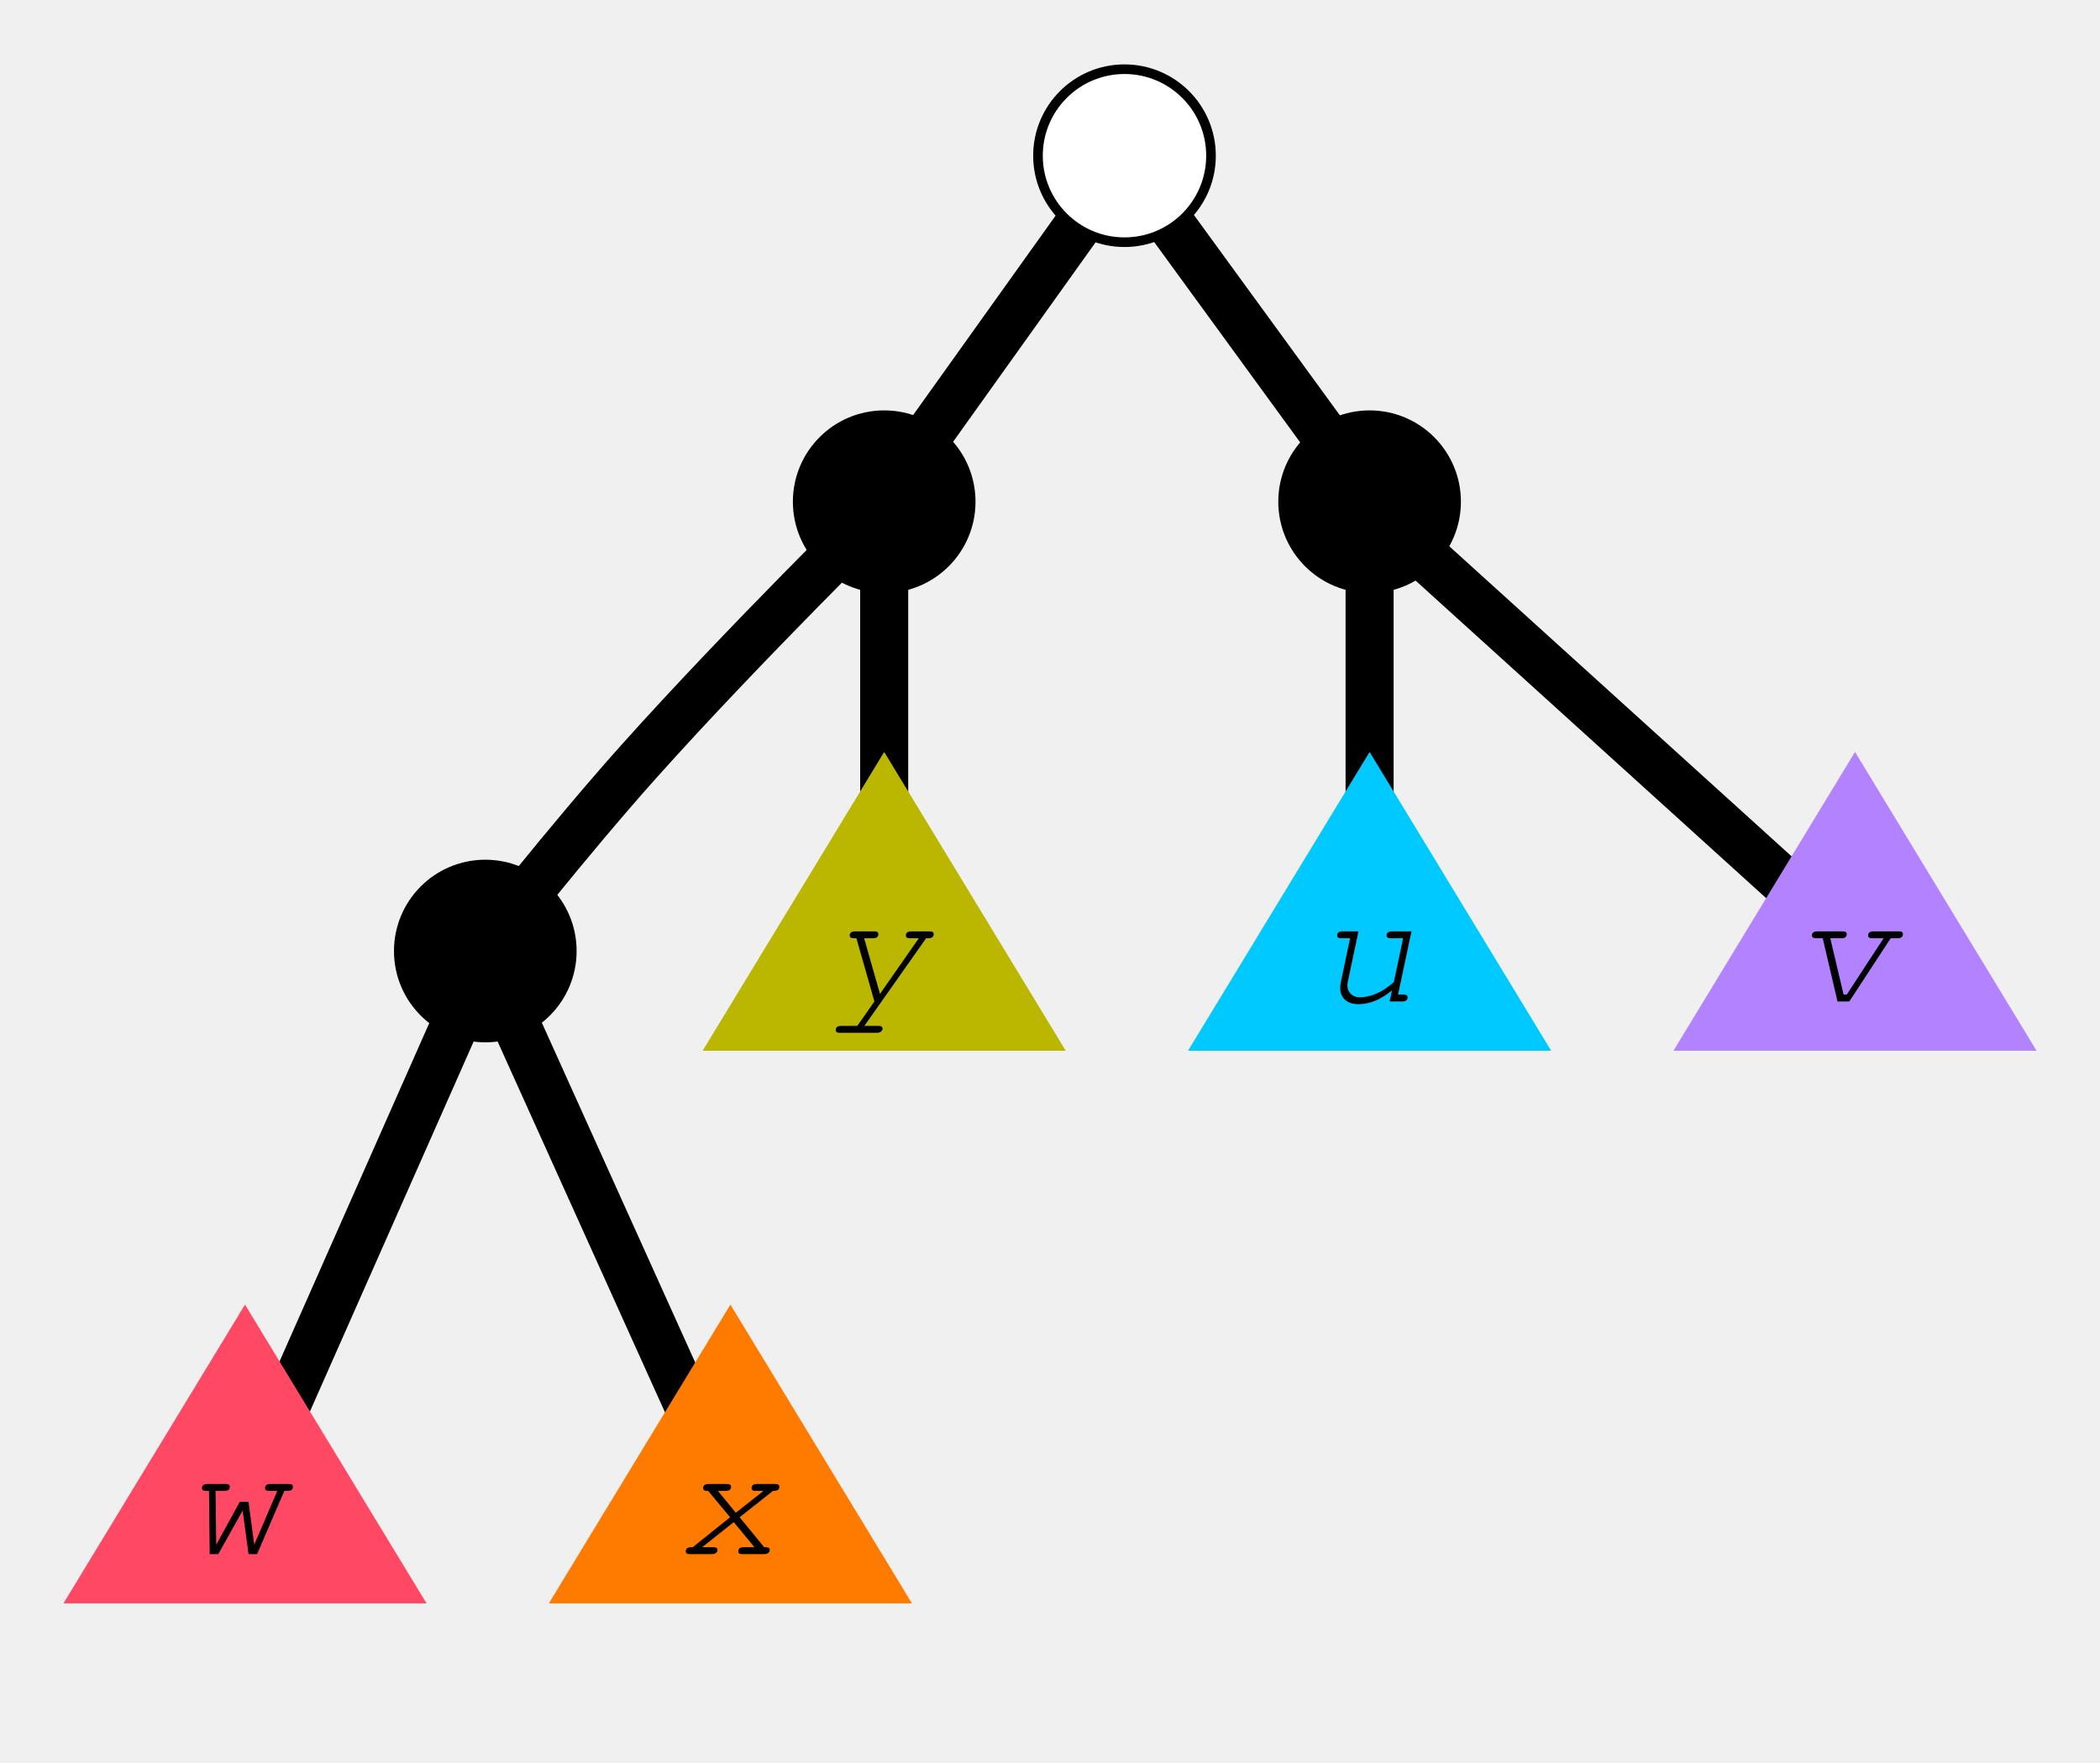
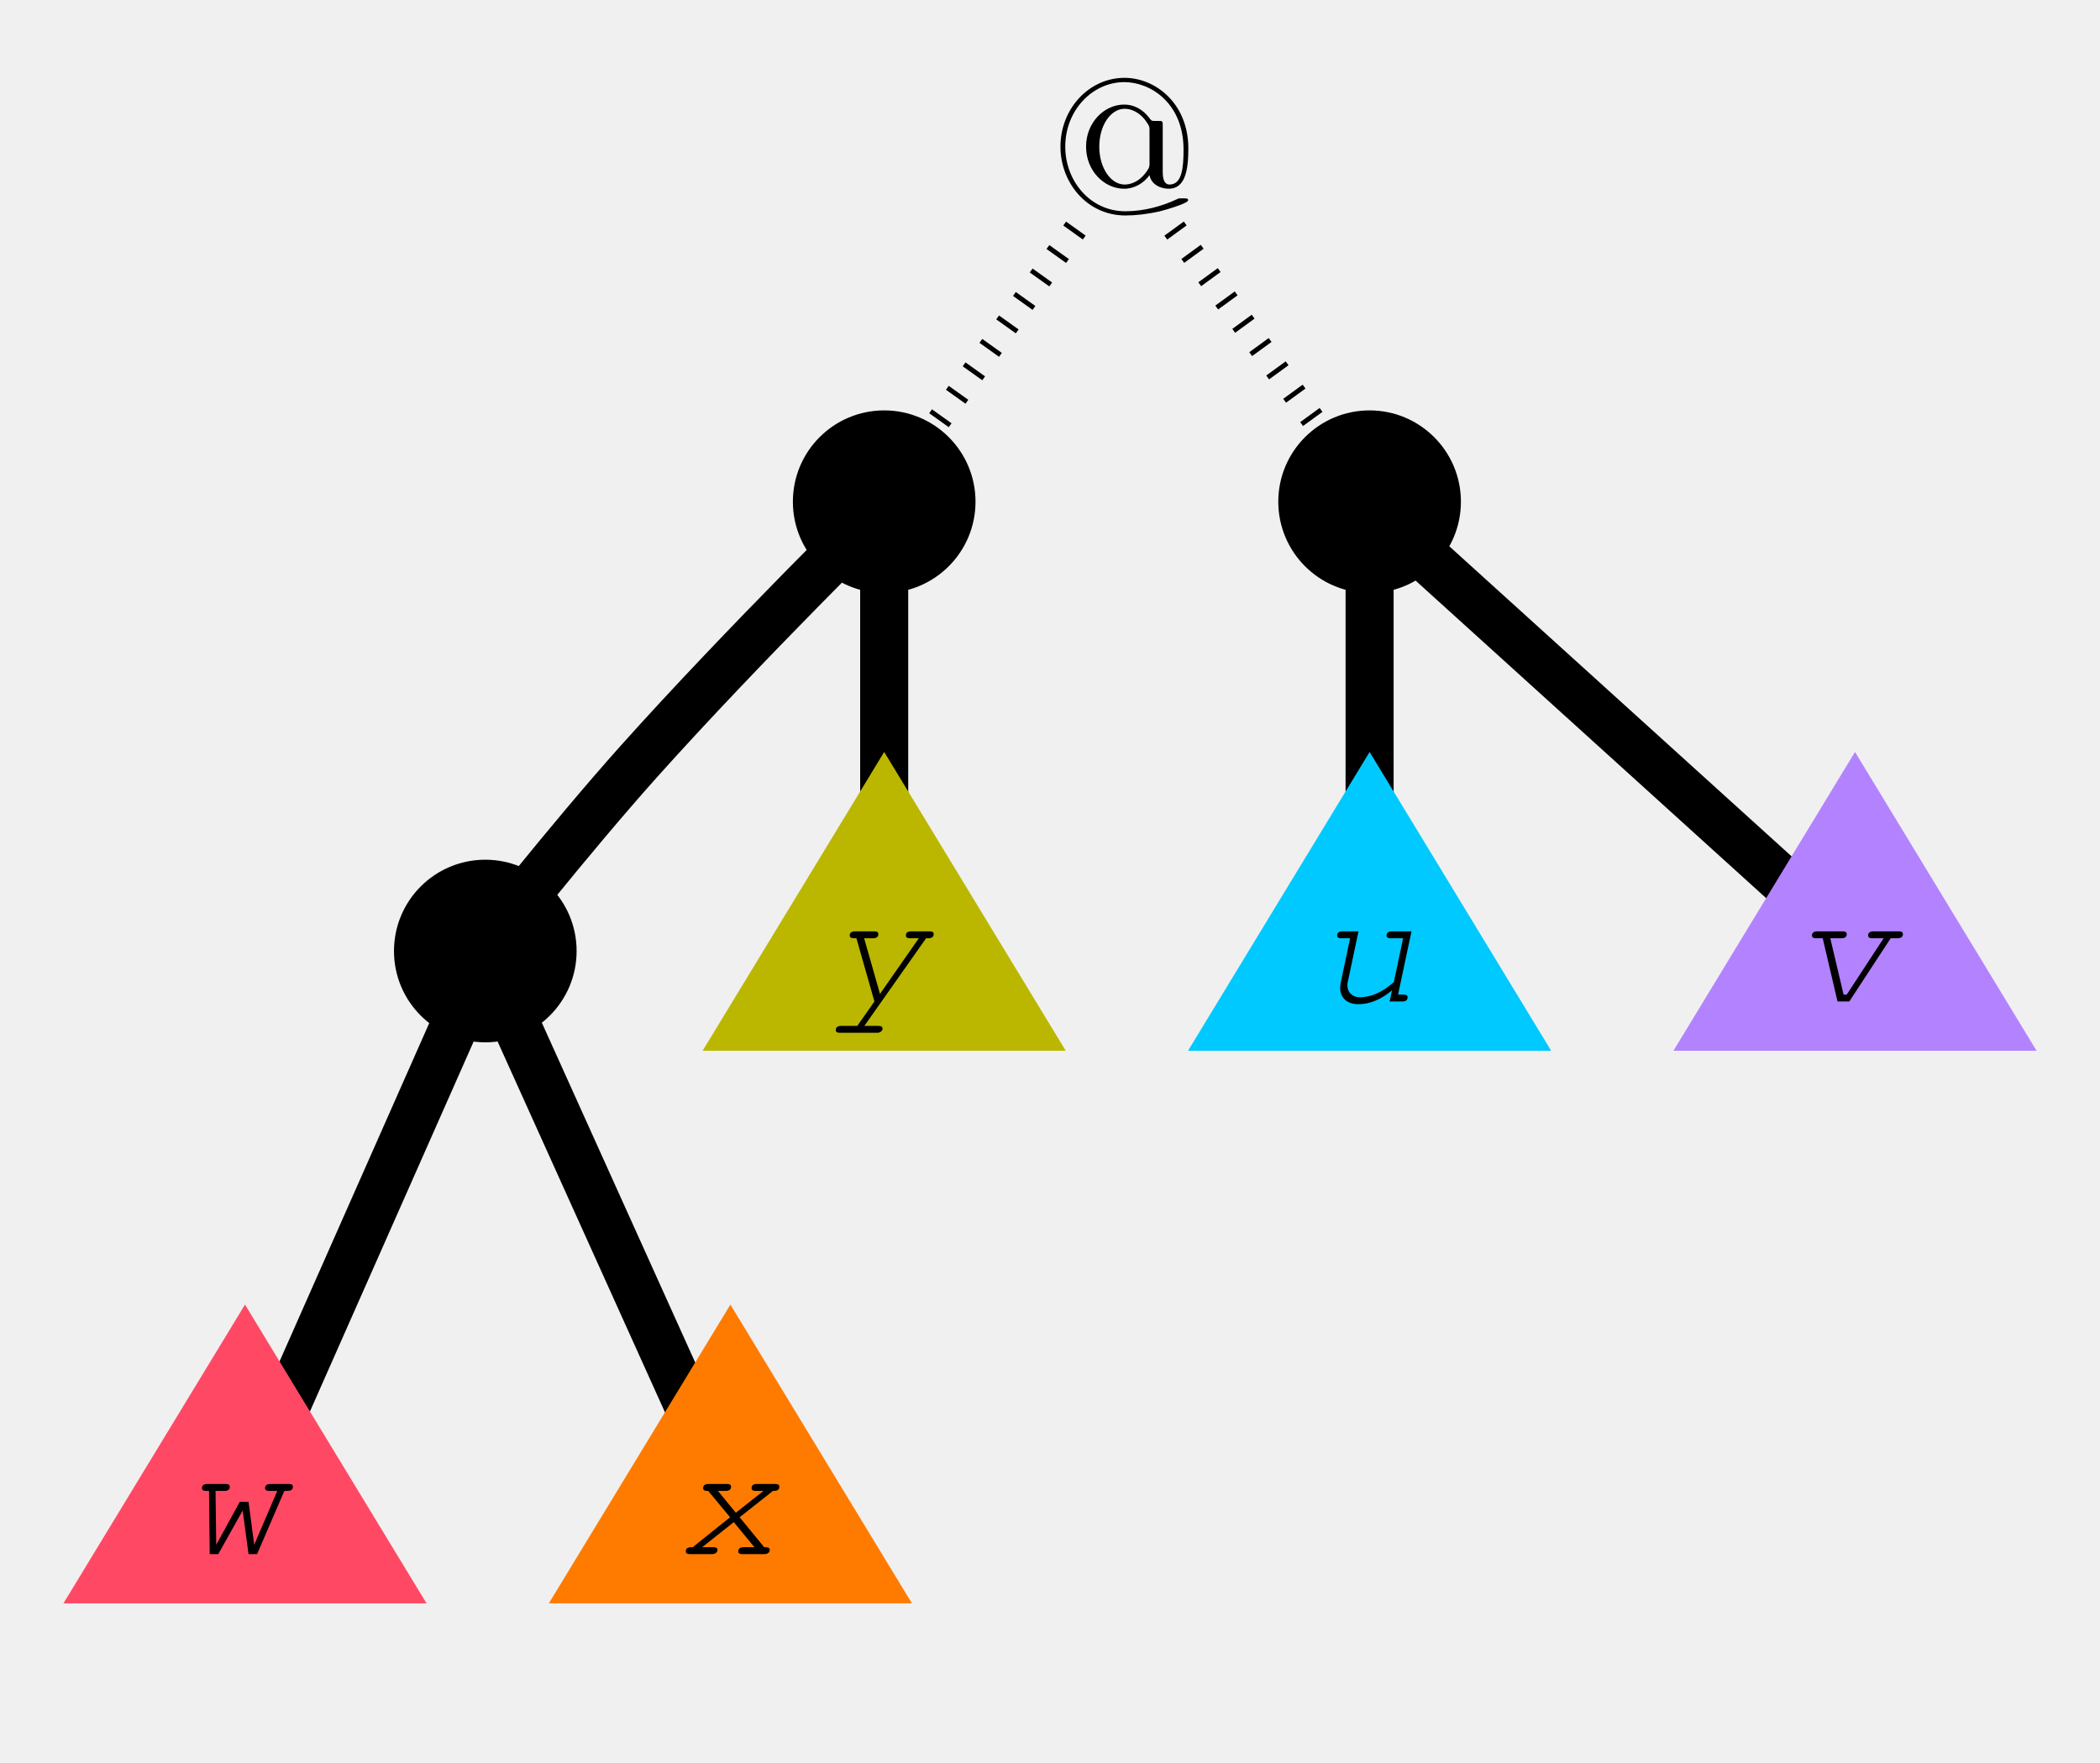
<svg xmlns="http://www.w3.org/2000/svg" width="218pt" height="183pt" viewBox="0.00 0.00 435.80 366.80">
  <g id="graph0" class="graph" transform="scale(1 1) rotate(0) translate(14.4 352.4)">
    <g id="edge1" class="edge">
-       <path fill="none" stroke="black" stroke-width="10" d="M219,-319C219,-319 169,-249 169,-249" />
+       <path fill="none" stroke="black" stroke-width="5" stroke-dasharray="1,5" d="M208.88,-304.83C200.21,-292.69 187.77,-275.28 179.1,-263.14" />
    </g>
    <g id="edge6" class="edge">
-       <path fill="none" stroke="black" stroke-width="10" d="M219,-319C219,-319 270,-249 270,-249" />
+       <path fill="none" stroke="black" stroke-width="5" stroke-dasharray="1,5" d="M229.32,-304.83C238.17,-292.69 250.85,-275.28 259.69,-263.14" />
    </g>
    <g id="edge2" class="edge">
      <path fill="none" stroke="black" stroke-width="10" d="M169,-247C169,-247 139.8,-218.36 118,-194 103.17,-177.42 86,-155.5 86,-155.5" />
    </g>
    <g id="edge5" class="edge">
      <path fill="none" stroke="black" stroke-width="10" d="M169,-247C169,-247 169,-155.5 169,-155.5" />
    </g>
    <g id="edge3" class="edge">
      <path fill="none" stroke="black" stroke-width="10" d="M86,-153.5C86,-153.5 36,-40.5 36,-40.5" />
    </g>
    <g id="edge4" class="edge">
      <path fill="none" stroke="black" stroke-width="10" d="M86,-153.5C86,-153.5 137,-40.5 137,-40.5" />
    </g>
    <g id="edge7" class="edge">
      <path fill="none" stroke="black" stroke-width="10" d="M270,-247C270,-247 270,-155.5 270,-155.5" />
    </g>
    <g id="edge8" class="edge">
      <path fill="none" stroke="black" stroke-width="10" d="M270,-247C270,-247 371,-155.5 371,-155.5" />
    </g>
    <g id="node1" class="node">
-       <ellipse fill="white" stroke="black" stroke-width="2" cx="219" cy="-320" rx="18" ry="18" />
+       <ellipse fill="none" stroke="transparent" stroke-width="2" cx="219" cy="-320" rx="18" ry="18" />
+       <text text-anchor="middle" x="219" y="-308" font-family="math" font-size="40.00">@</text>
    </g>
    <g id="node2" class="node">
      <ellipse fill="black" stroke="black" stroke-width="2" cx="169" cy="-248" rx="18" ry="18" />
    </g>
    <g id="node3" class="node">
      <ellipse fill="black" stroke="black" stroke-width="2" cx="86" cy="-154.5" rx="18" ry="18" />
    </g>
    <g id="node4" class="node">
      <polygon fill="#ff4964" stroke="#ff4964" stroke-width="2" points="36,-79 0,-19.75 72,-19.75 36,-79" />
      <text text-anchor="middle" x="36" y="-29" font-family="monospace" font-size="35.00">𝑤</text>
    </g>
    <g id="node5" class="node">
      <polygon fill="#ff7b00" stroke="#ff7b00" stroke-width="2" points="137,-79 101,-19.75 173,-19.75 137,-79" />
      <text text-anchor="middle" x="137" y="-29" font-family="monospace" font-size="35.00">𝑥</text>
    </g>
    <g id="node6" class="node">
      <polygon fill="#bbb700" stroke="#bbb700" stroke-width="2" points="169,-194 133,-134.75 205,-134.75 169,-194" />
      <text text-anchor="middle" x="169" y="-144" font-family="monospace" font-size="35.00">𝑦</text>
    </g>
    <g id="node7" class="node">
      <ellipse fill="black" stroke="black" stroke-width="2" cx="270" cy="-248" rx="18" ry="18" />
    </g>
    <g id="node8" class="node">
      <polygon fill="#00c9ff" stroke="#00c9ff" stroke-width="2" points="270,-194 234,-134.75 306,-134.75 270,-194" />
      <text text-anchor="middle" x="270" y="-144" font-family="monospace" font-size="35.00">𝑢</text>
    </g>
    <g id="node9" class="node">
      <polygon fill="#b383ff" stroke="#b383ff" stroke-width="2" points="371,-194 335,-134.75 407,-134.75 371,-194" />
      <text text-anchor="middle" x="371" y="-144" font-family="monospace" font-size="35.00">𝑣</text>
    </g>
  </g>
</svg>
